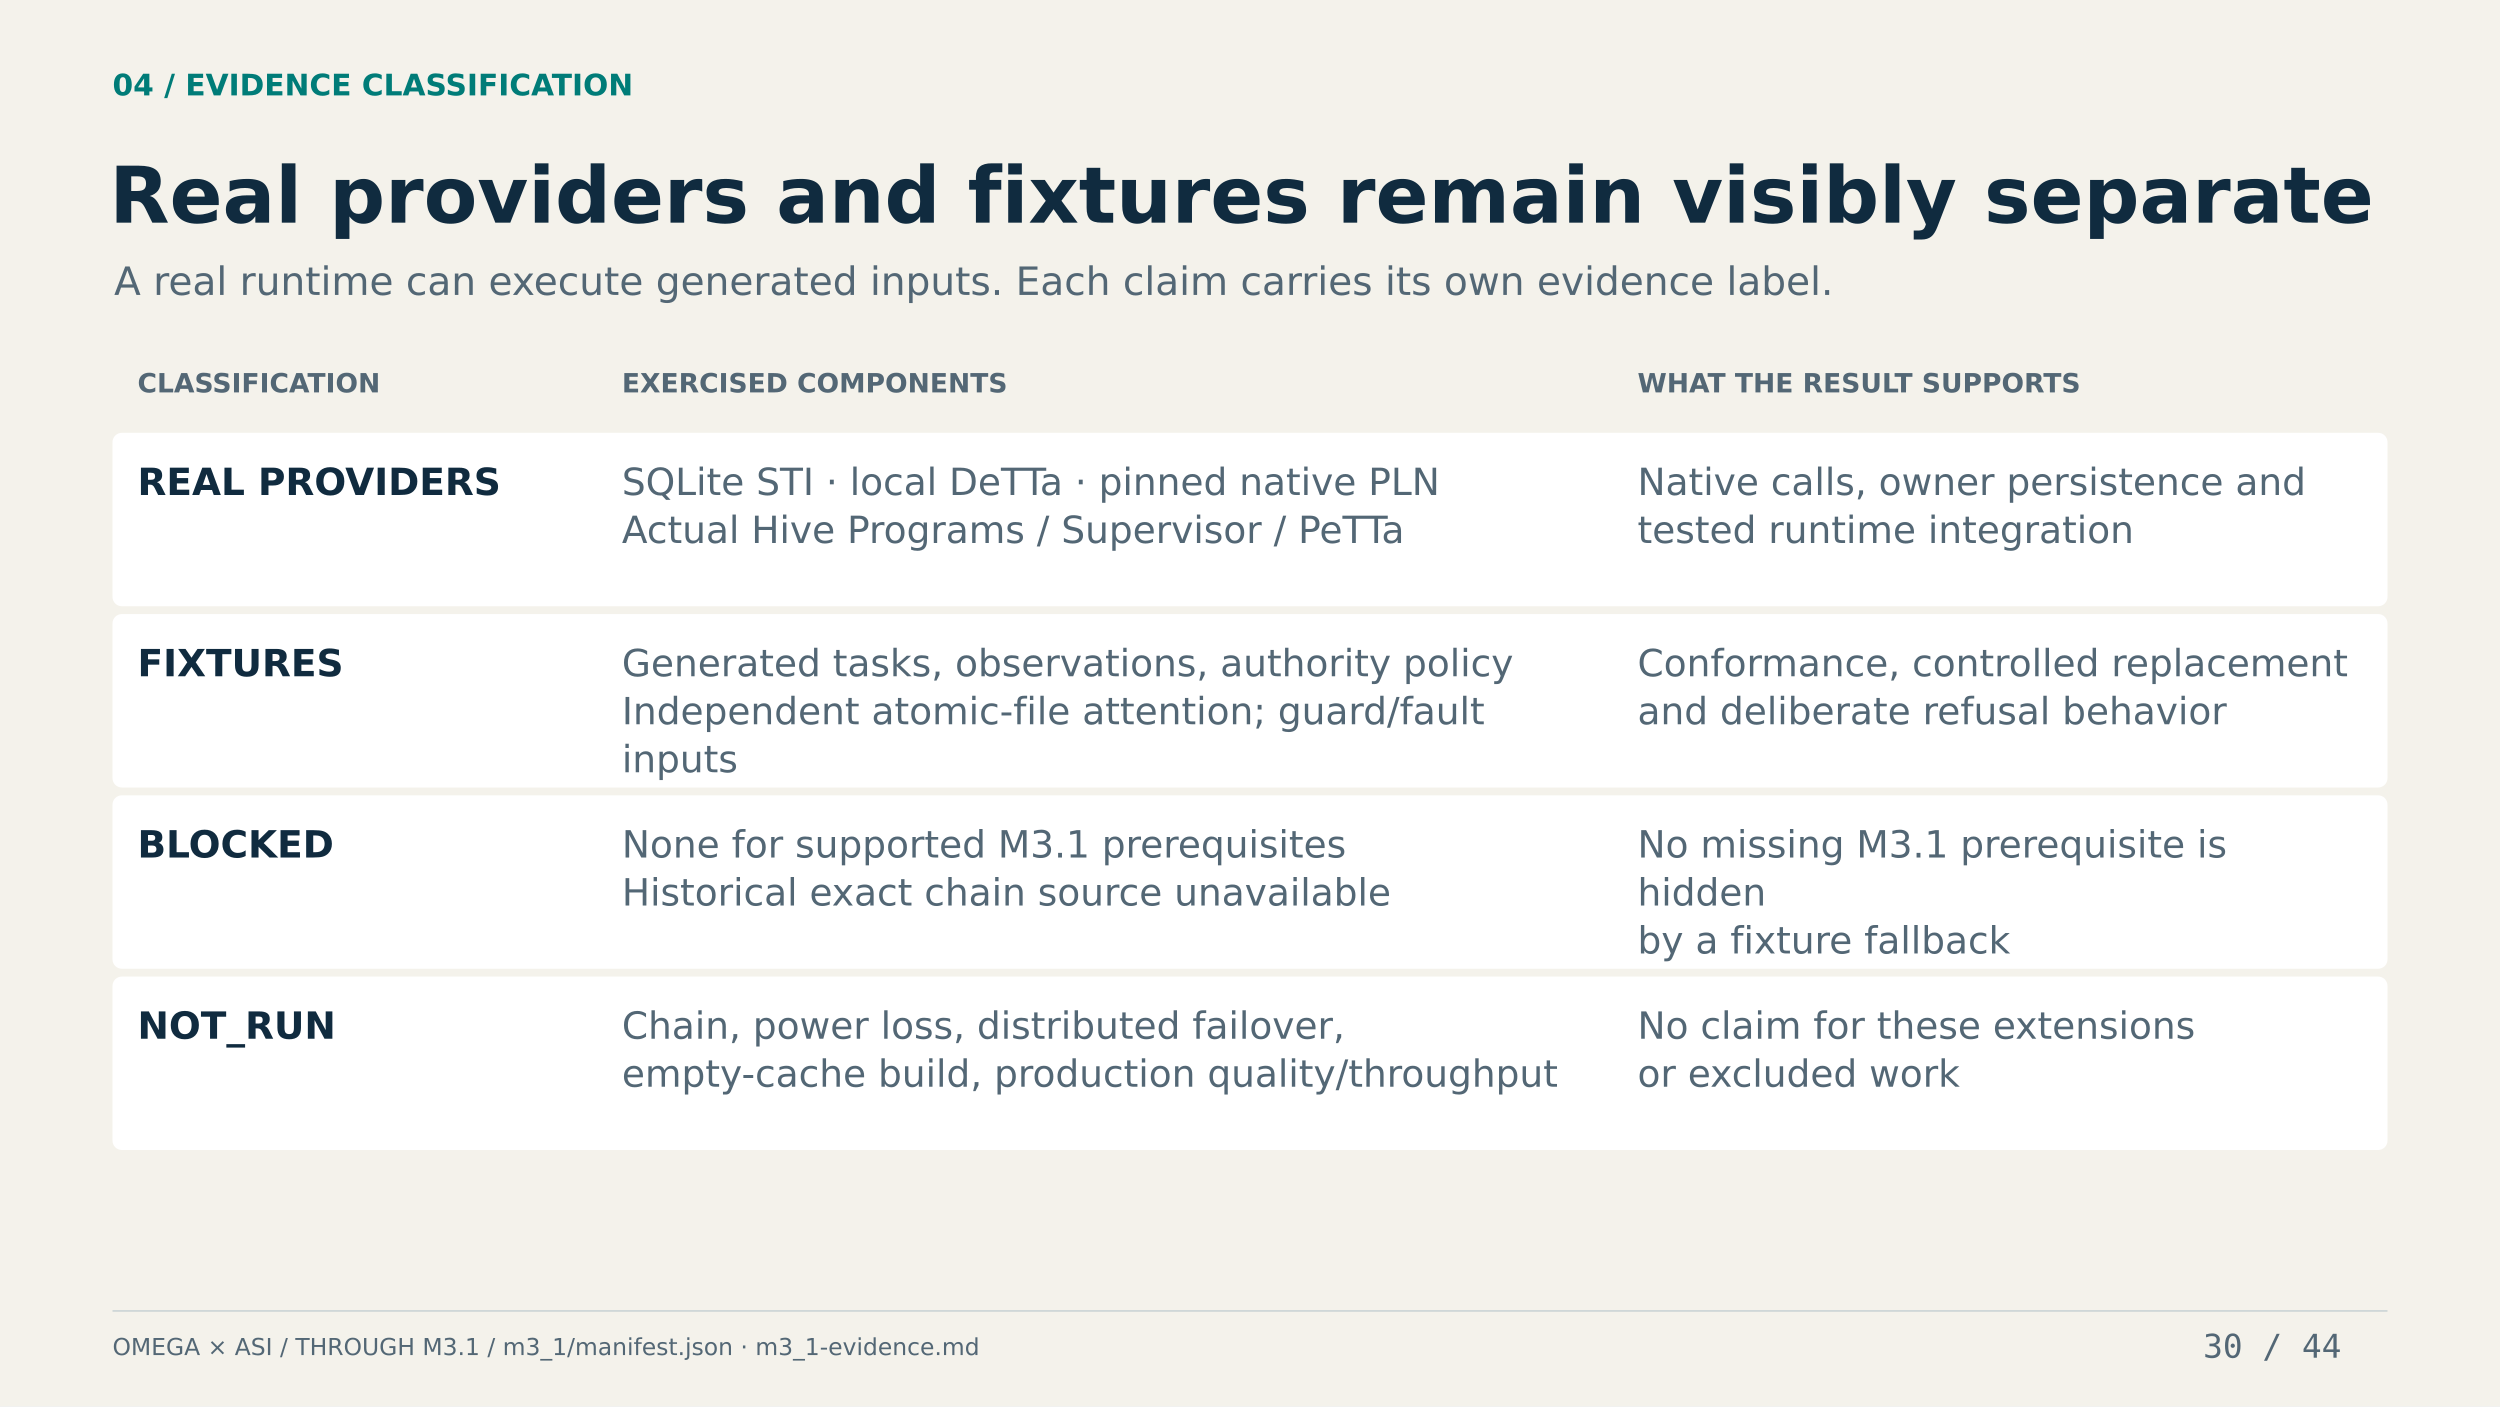
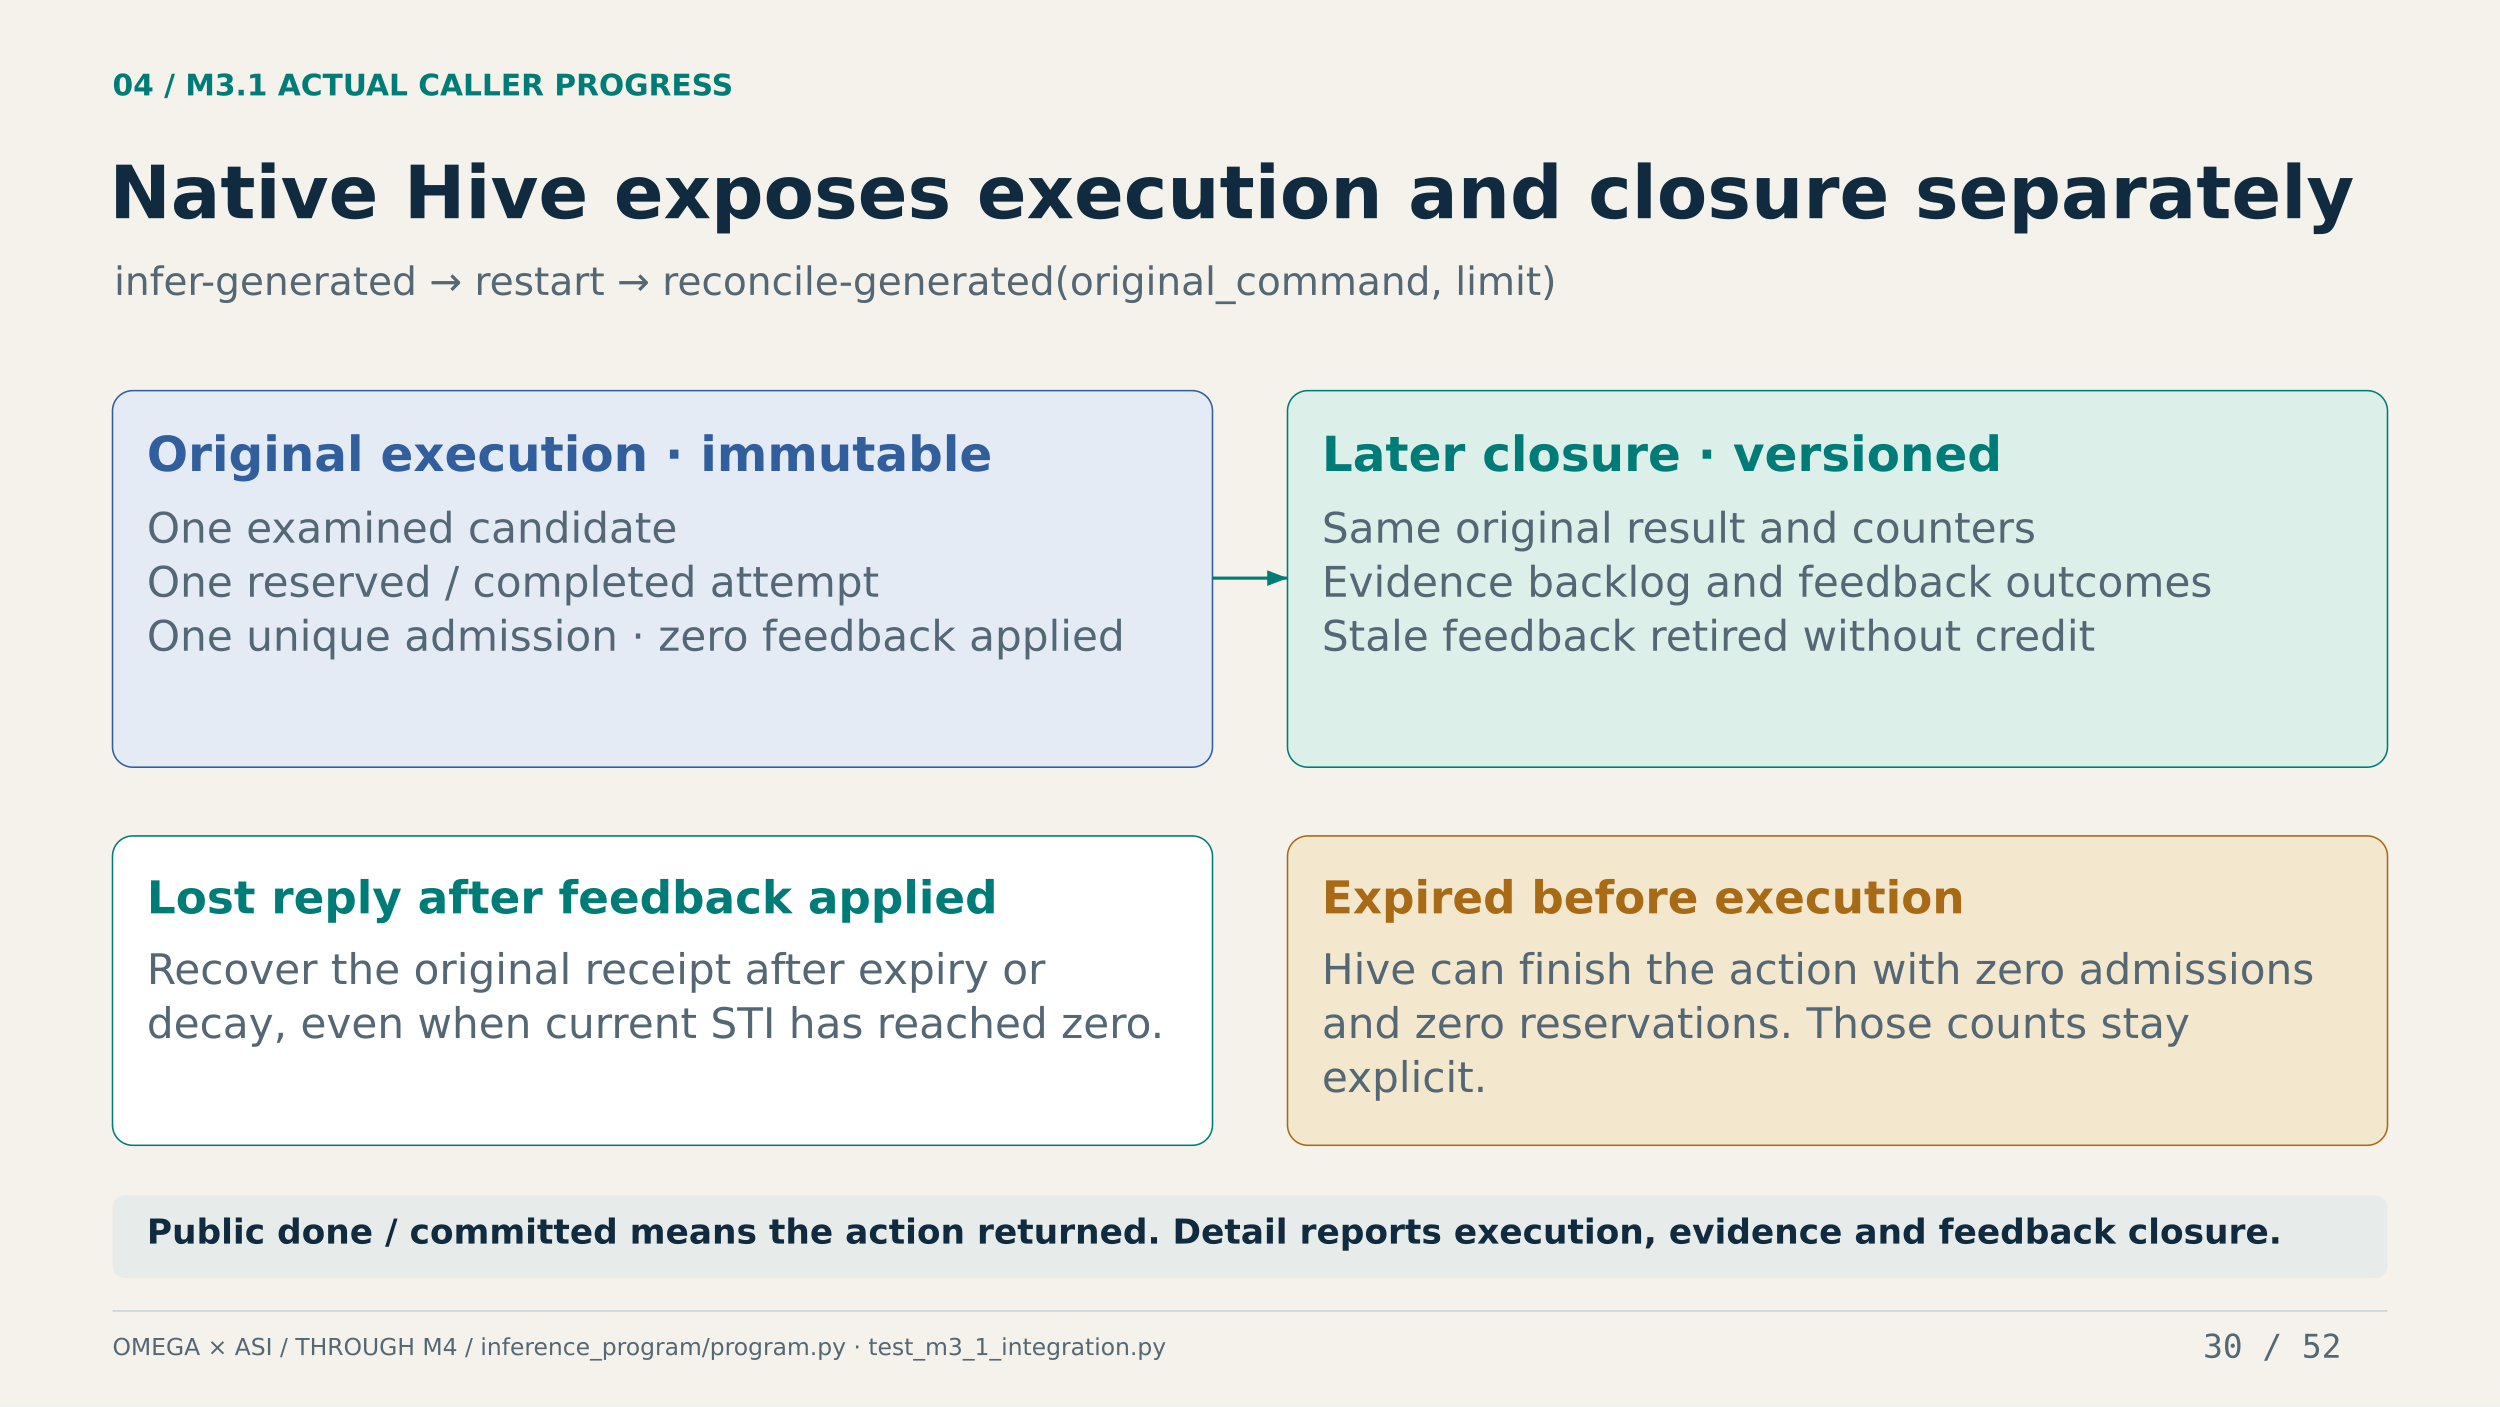
<svg xmlns="http://www.w3.org/2000/svg" width="1600" height="900" viewBox="0 0 1600 900" role="img" aria-labelledby="title desc">
  <rect width="1600" height="900" fill="#F4F2EB" />
-   <text x="72" y="61.05" font-family="DejaVu Sans" font-size="19" font-weight="700" fill="#007C78">04 / EVIDENCE CLASSIFICATION</text>
-   <text x="70" y="142.5" font-family="DejaVu Sans" font-size="50" font-weight="700" fill="#102B3F">Real providers and fixtures remain visibly separate</text>
-   <text x="73" y="188.75" font-family="DejaVu Sans" font-size="25" font-weight="400" fill="#536775">A real runtime can execute generated inputs. Each claim carries its own evidence label.</text>
-   <text x="88" y="251.15" font-family="DejaVu Sans" font-size="17" font-weight="700" fill="#536775">CLASSIFICATION</text>
-   <text x="398" y="251.15" font-family="DejaVu Sans" font-size="17" font-weight="700" fill="#536775">EXERCISED COMPONENTS</text>
-   <text x="1048" y="251.15" font-family="DejaVu Sans" font-size="17" font-weight="700" fill="#536775">WHAT THE RESULT SUPPORTS</text>
-   <rect x="72" y="277" width="1456" height="111" rx="6" fill="#FFFFFF" />
-   <text x="88" y="316.8" font-family="DejaVu Sans" font-size="24" font-weight="700" fill="#102B3F">REAL PROVIDERS</text>
-   <text x="398" y="316.8" font-family="DejaVu Sans" font-size="24" font-weight="400" fill="#536775">SQLite STI · local DeTTa · pinned native PLN</text>
-   <text x="398" y="347.52" font-family="DejaVu Sans" font-size="24" font-weight="400" fill="#536775">Actual Hive Programs / Supervisor / PeTTa</text>
-   <text x="1048" y="316.8" font-family="DejaVu Sans" font-size="24" font-weight="400" fill="#536775">Native calls, owner persistence and</text>
-   <text x="1048" y="347.52" font-family="DejaVu Sans" font-size="24" font-weight="400" fill="#536775">tested runtime integration</text>
-   <rect x="72" y="393" width="1456" height="111" rx="6" fill="#FFFFFF" />
-   <text x="88" y="432.8" font-family="DejaVu Sans" font-size="24" font-weight="700" fill="#102B3F">FIXTURES</text>
-   <text x="398" y="432.8" font-family="DejaVu Sans" font-size="24" font-weight="400" fill="#536775">Generated tasks, observations, authority policy</text>
-   <text x="398" y="463.52" font-family="DejaVu Sans" font-size="24" font-weight="400" fill="#536775">Independent atomic-file attention; guard/fault</text>
-   <text x="398" y="494.24" font-family="DejaVu Sans" font-size="24" font-weight="400" fill="#536775">inputs</text>
-   <text x="1048" y="432.8" font-family="DejaVu Sans" font-size="24" font-weight="400" fill="#536775">Conformance, controlled replacement</text>
-   <text x="1048" y="463.52" font-family="DejaVu Sans" font-size="24" font-weight="400" fill="#536775">and deliberate refusal behavior</text>
-   <rect x="72" y="509" width="1456" height="111" rx="6" fill="#FFFFFF" />
-   <text x="88" y="548.8" font-family="DejaVu Sans" font-size="24" font-weight="700" fill="#102B3F">BLOCKED</text>
-   <text x="398" y="548.8" font-family="DejaVu Sans" font-size="24" font-weight="400" fill="#536775">None for supported M3.1 prerequisites</text>
-   <text x="398" y="579.52" font-family="DejaVu Sans" font-size="24" font-weight="400" fill="#536775">Historical exact chain source unavailable</text>
-   <text x="1048" y="548.8" font-family="DejaVu Sans" font-size="24" font-weight="400" fill="#536775">No missing M3.1 prerequisite is</text>
-   <text x="1048" y="579.52" font-family="DejaVu Sans" font-size="24" font-weight="400" fill="#536775">hidden</text>
-   <text x="1048" y="610.24" font-family="DejaVu Sans" font-size="24" font-weight="400" fill="#536775">by a fixture fallback</text>
-   <rect x="72" y="625" width="1456" height="111" rx="6" fill="#FFFFFF" />
-   <text x="88" y="664.8" font-family="DejaVu Sans" font-size="24" font-weight="700" fill="#102B3F">NOT_RUN</text>
-   <text x="398" y="664.8" font-family="DejaVu Sans" font-size="24" font-weight="400" fill="#536775">Chain, power loss, distributed failover,</text>
-   <text x="398" y="695.52" font-family="DejaVu Sans" font-size="24" font-weight="400" fill="#536775">empty-cache build, production quality/throughput</text>
-   <text x="1048" y="664.8" font-family="DejaVu Sans" font-size="24" font-weight="400" fill="#536775">No claim for these extensions</text>
-   <text x="1048" y="695.52" font-family="DejaVu Sans" font-size="24" font-weight="400" fill="#536775">or excluded work</text>
+   <text x="72" y="61.05" font-family="DejaVu Sans" font-size="19" font-weight="700" fill="#007C78">04 / M3.1 ACTUAL CALLER PROGRESS</text>
+   <text x="70" y="139.65" font-family="DejaVu Sans" font-size="47" font-weight="700" fill="#102B3F">Native Hive exposes execution and closure separately</text>
+   <text x="73" y="188.75" font-family="DejaVu Sans" font-size="25" font-weight="400" fill="#536775">infer-generated → restart → reconcile-generated(original_command, limit)</text>
+   <rect x="72" y="250" width="704" height="241" rx="13" fill="#E4EBF5" stroke="#315E9C" />
+   <text x="94" y="301.45" font-family="DejaVu Sans" font-size="31" font-weight="700" fill="#315E9C">Original execution · immutable</text>
+   <text x="94" y="347.33" font-family="DejaVu Sans" font-size="27" font-weight="400" fill="#536775">One examined candidate</text>
+   <text x="94" y="381.89" font-family="DejaVu Sans" font-size="27" font-weight="400" fill="#536775">One reserved / completed attempt</text>
+   <text x="94" y="416.45" font-family="DejaVu Sans" font-size="27" font-weight="400" fill="#536775">One unique admission · zero feedback applied</text>
+   <rect x="824" y="250" width="704" height="241" rx="13" fill="#DCEFE8" stroke="#007C78" />
+   <text x="846" y="301.45" font-family="DejaVu Sans" font-size="31" font-weight="700" fill="#007C78">Later closure · versioned</text>
+   <text x="846" y="347.33" font-family="DejaVu Sans" font-size="27" font-weight="400" fill="#536775">Same original result and counters</text>
+   <text x="846" y="381.89" font-family="DejaVu Sans" font-size="27" font-weight="400" fill="#536775">Evidence backlog and feedback outcomes</text>
+   <text x="846" y="416.45" font-family="DejaVu Sans" font-size="27" font-weight="400" fill="#536775">Stale feedback retired without credit</text>
+   <line x1="776" y1="370" x2="824" y2="370" stroke="#007C78" stroke-width="2" />
+   <polygon points="824,370 811.0,365.0 811.0,375.0" fill="#007C78" />
+   <rect x="72" y="535" width="704" height="198" rx="13" fill="#FFFFFF" stroke="#007C78" />
+   <text x="94" y="584.55" font-family="DejaVu Sans" font-size="29" font-weight="700" fill="#007C78">Lost reply after feedback applied</text>
+   <text x="94" y="629.77" font-family="DejaVu Sans" font-size="27" font-weight="400" fill="#536775">Recover the original receipt after expiry or</text>
+   <text x="94" y="664.33" font-family="DejaVu Sans" font-size="27" font-weight="400" fill="#536775">decay, even when current STI has reached zero.</text>
+   <rect x="824" y="535" width="704" height="198" rx="13" fill="#F3E7CE" stroke="#A86A15" />
+   <text x="846" y="584.55" font-family="DejaVu Sans" font-size="29" font-weight="700" fill="#A86A15">Expired before execution</text>
+   <text x="846" y="629.77" font-family="DejaVu Sans" font-size="27" font-weight="400" fill="#536775">Hive can finish the action with zero admissions</text>
+   <text x="846" y="664.33" font-family="DejaVu Sans" font-size="27" font-weight="400" fill="#536775">and zero reservations. Those counts stay</text>
+   <text x="846" y="698.89" font-family="DejaVu Sans" font-size="27" font-weight="400" fill="#536775">explicit.</text>
+   <rect x="72" y="765" width="1456" height="53" rx="8" fill="#E7ECEB" />
+   <text x="94" y="795.9" font-family="DejaVu Sans" font-size="22" font-weight="700" fill="#102B3F">Public done / committed means the action returned. Detail reports execution, evidence and feedback closure.</text>
  <line x1="72" y1="839" x2="1528" y2="839" stroke="#C9D2D4" stroke-width="1" />
-   <text x="72" y="867.25" font-family="DejaVu Sans" font-size="15" font-weight="400" fill="#536775">OMEGA × ASI / THROUGH M3.1 / m3_1/manifest.json · m3_1-evidence.md</text>
-   <text x="1410" y="868.95" font-family="DejaVu Sans Mono" font-size="21" font-weight="400" fill="#536775">30 / 44</text>
+   <text x="72" y="867.25" font-family="DejaVu Sans" font-size="15" font-weight="400" fill="#536775">OMEGA × ASI / THROUGH M4 / inference_program/program.py · test_m3_1_integration.py</text>
+   <text x="1410" y="868.95" font-family="DejaVu Sans Mono" font-size="21" font-weight="400" fill="#536775">30 / 52</text>
</svg>
